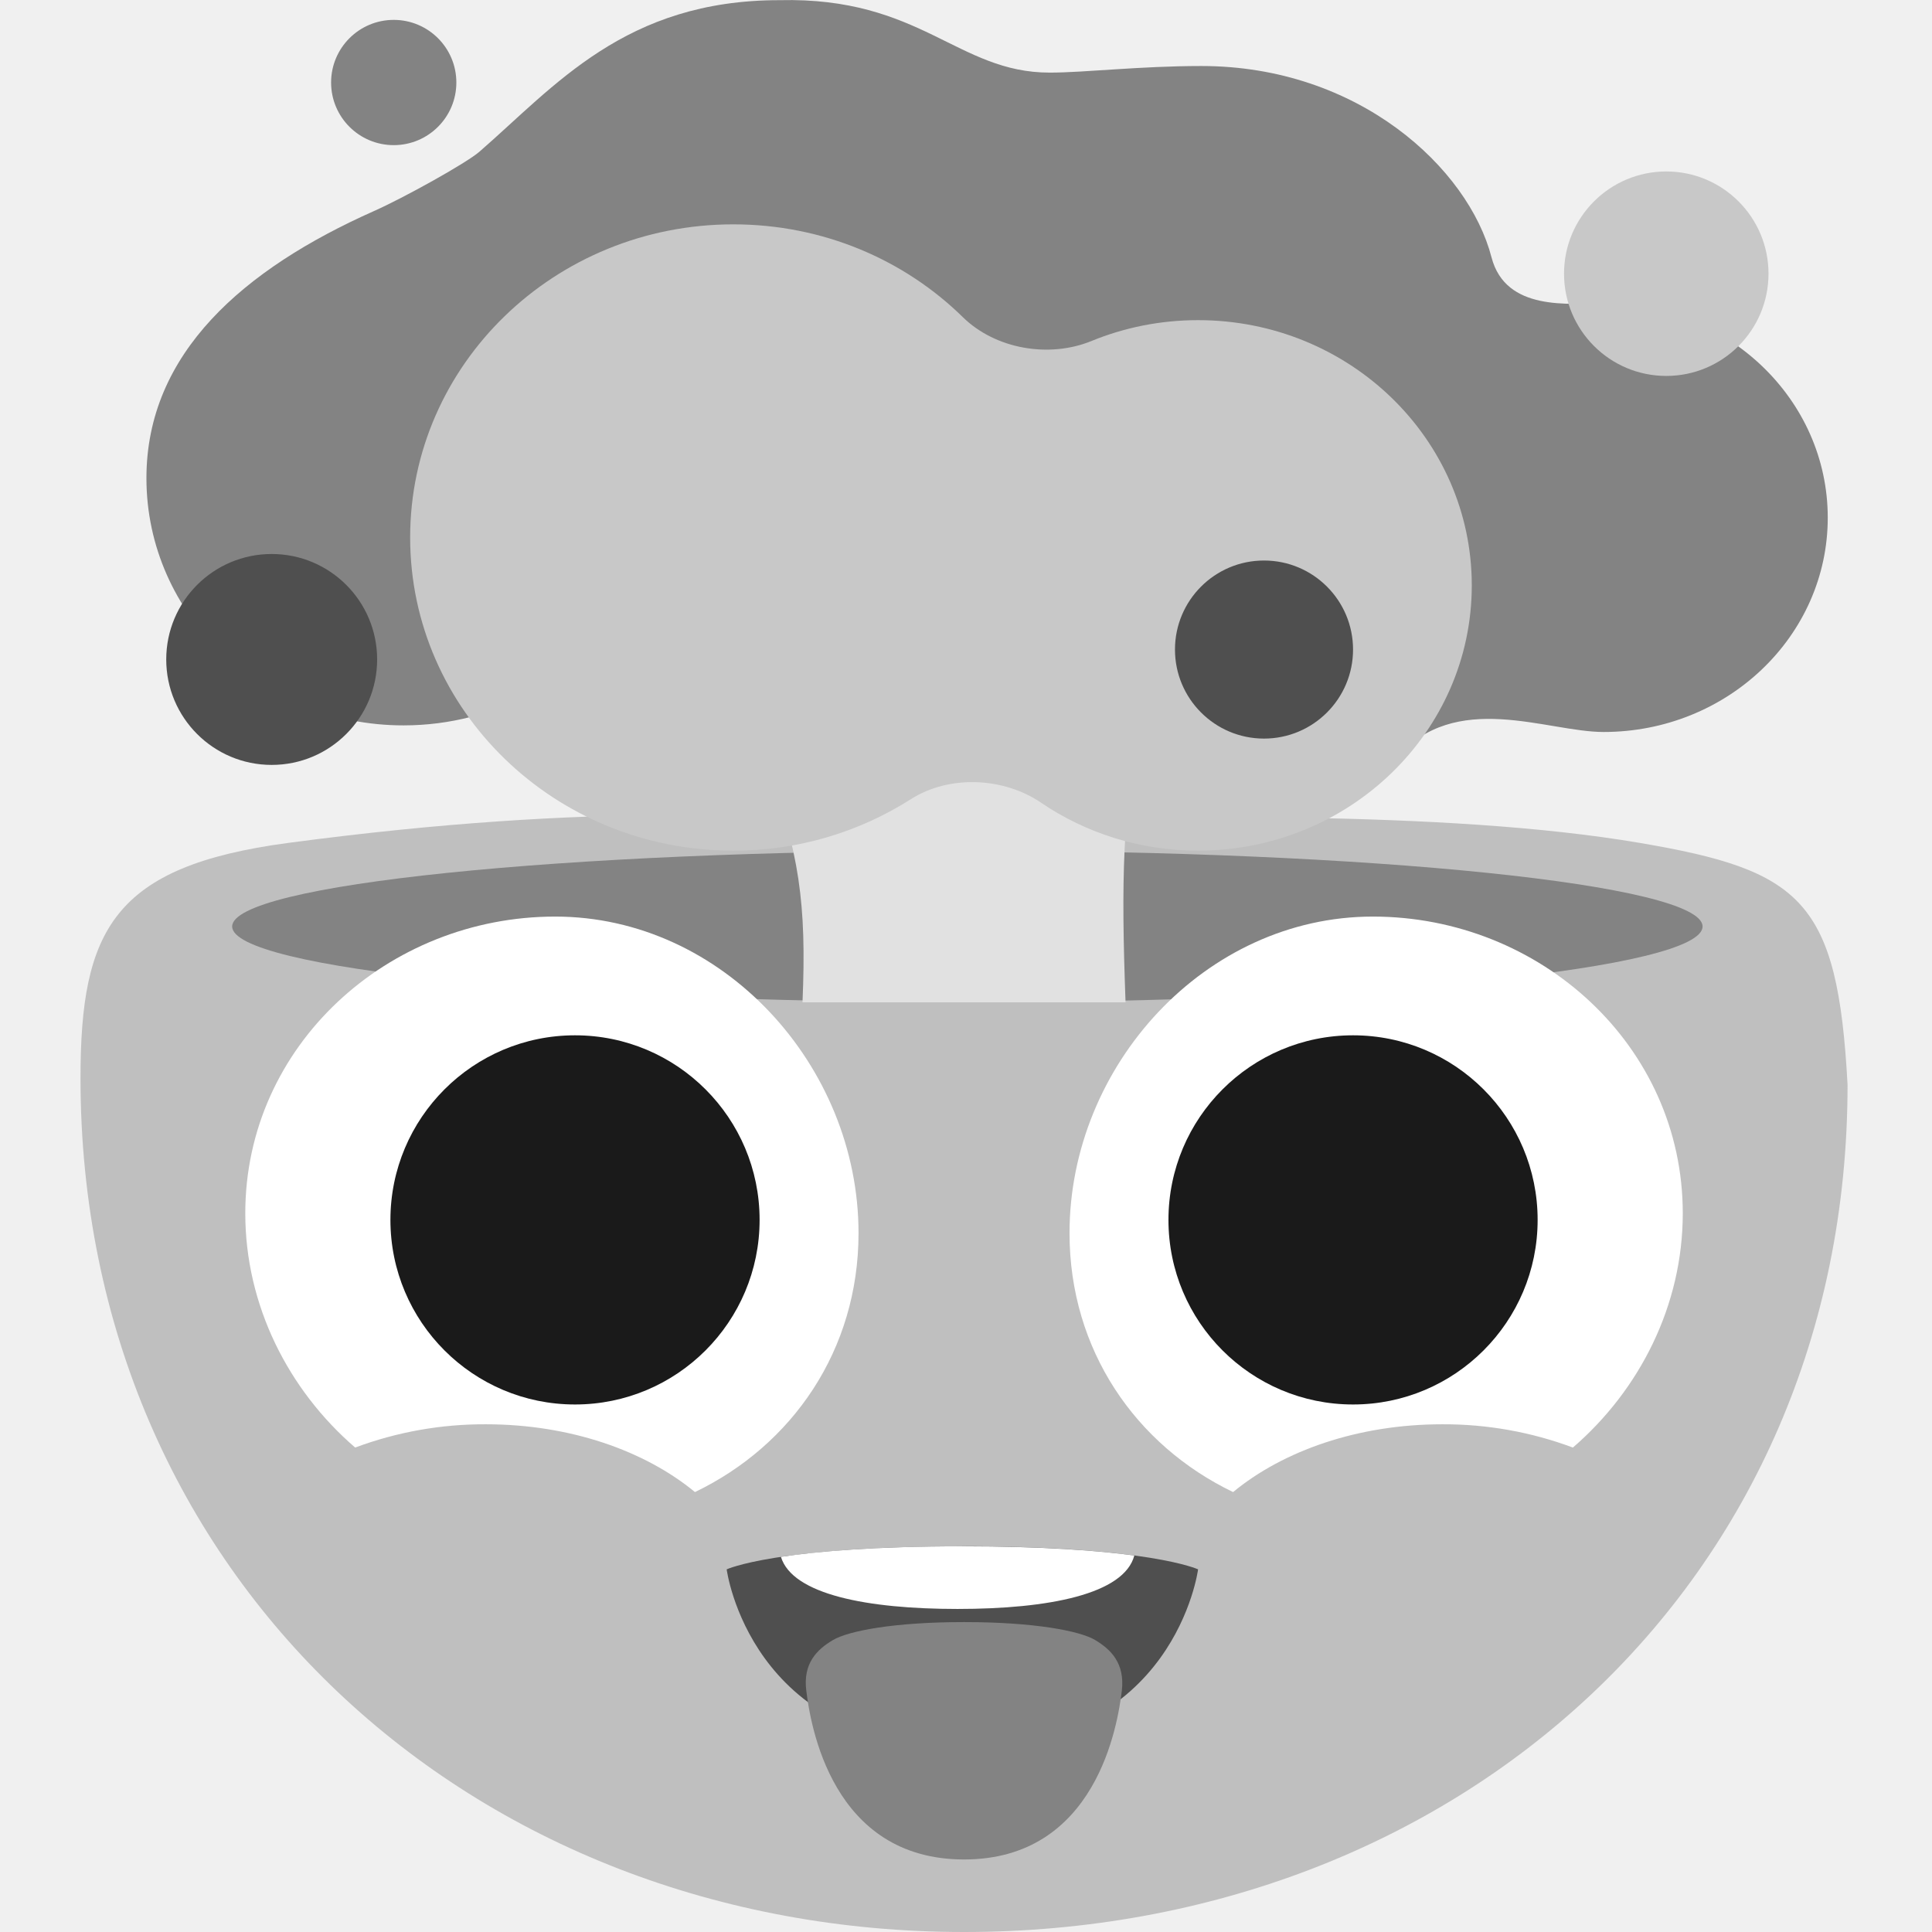
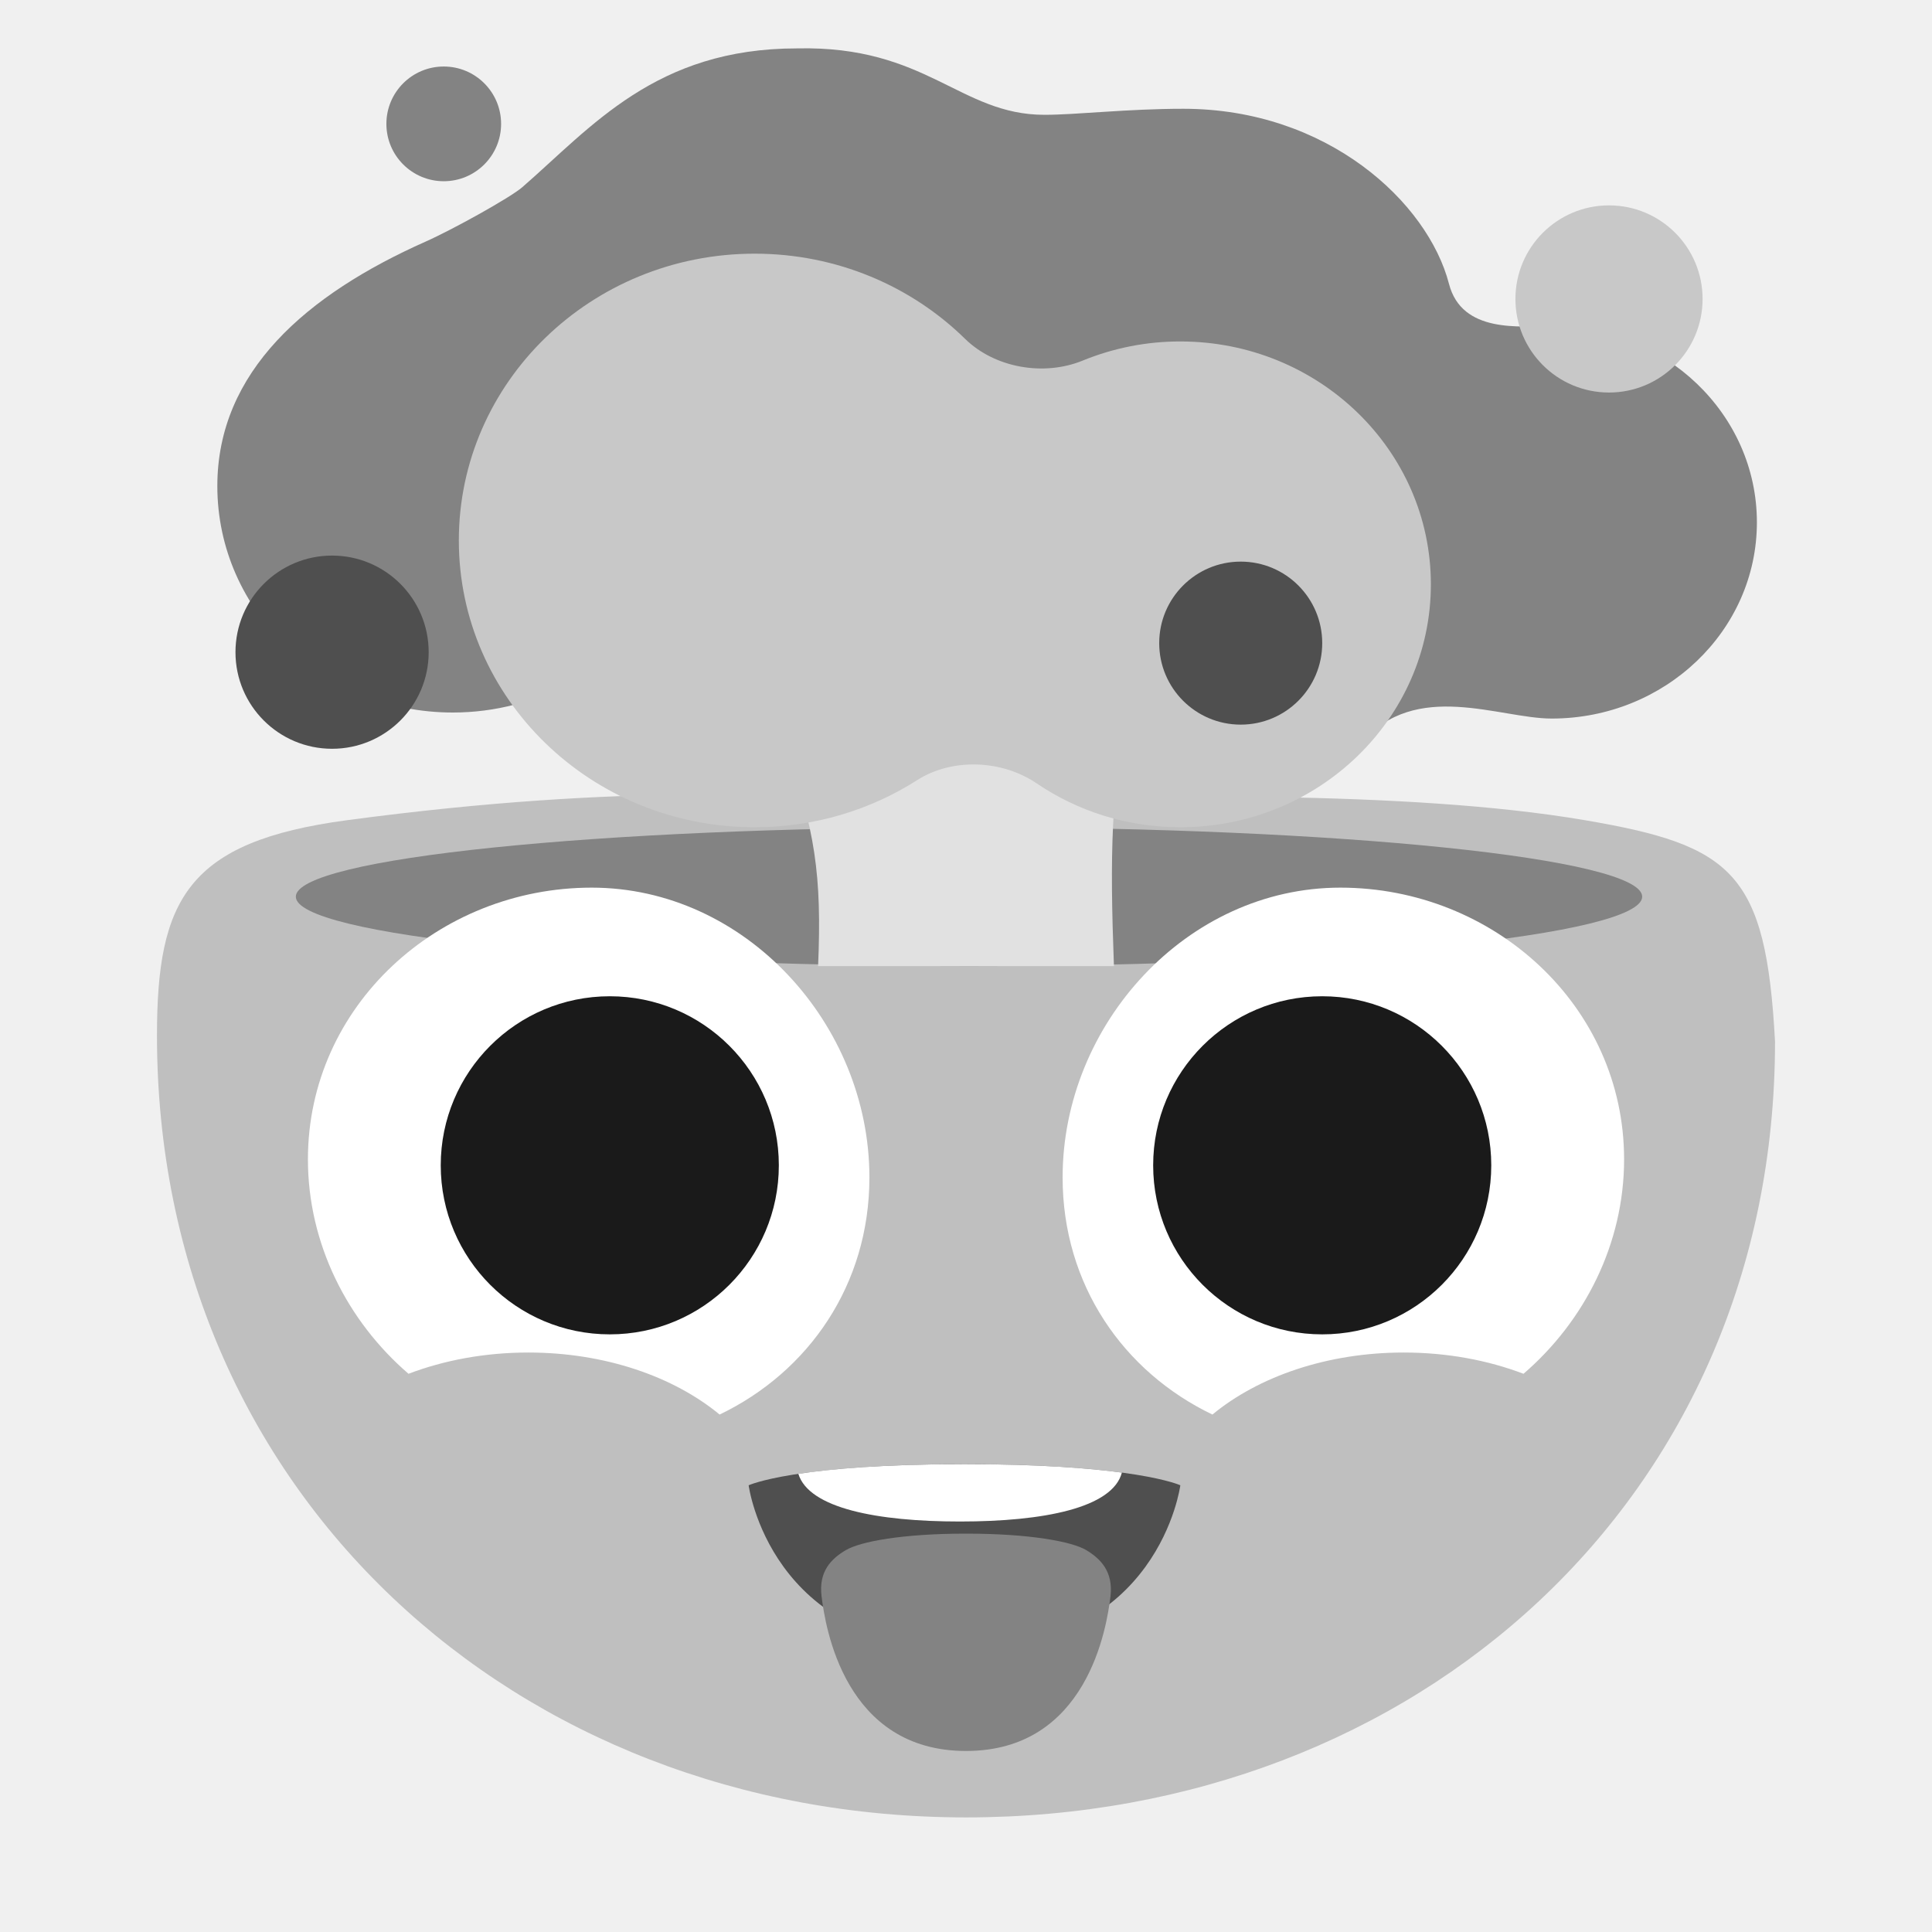
- <svg xmlns="http://www.w3.org/2000/svg" height="1em" style="flex:none;line-height:1" viewBox="0 0 24 24" width="1em">
-   <path d="M22.951 13.475C22.951 19.672 18.082 24 11.975 24 5.87 24 1 19.59 1 13.393c0-1.843.41-2.633 2.58-2.922 3.89-.518 5.942-.313 8.396-.313 2.453 0 5.942-.104 8.395.313 2.007.342 2.457.71 2.58 3.004z" fill="#BFBFBF" />
-   <path d="M11.955 19.209c-2.314 0-2.928.286-2.928.286s.287 2.212 2.928 2.212c2.642 0 2.928-2.212 2.928-2.212s-.614-.287-2.928-.287z" fill="#4F4F4F" />
-   <ellipse cx="12.017" cy="11.509" fill="#838383" rx="9.133" ry=".942" />
-   <path d="M9.969 12.451c.052-1.226-.04-1.867-.45-2.985 0 0 .777-.987 2.21-.987 1.434 0 2.458.25 2.458.25-.248 1.376-.26 2.206-.205 3.722H9.97z" fill="#E1E1E1" />
-   <path d="M8.633 18.535c1.207-.58 2.032-1.762 2.032-3.217 0-2.081-1.687-3.932-3.768-3.932-2.08 0-3.85 1.605-3.85 3.686 0 1.146.537 2.196 1.365 2.91a4.582 4.582 0 011.625-.289c1.04 0 1.972.327 2.596.842zM15.318 18.535c-1.207-.58-2.032-1.762-2.032-3.217 0-2.081 1.687-3.932 3.768-3.932 2.08 0 3.85 1.605 3.85 3.686 0 1.146-.537 2.196-1.365 2.91a4.582 4.582 0 00-1.625-.289c-1.04 0-1.972.327-2.596.842z" fill="#fff" />
-   <path d="M16.808 17.447a2.293 2.293 0 110-4.586 2.293 2.293 0 010 4.586zM7.143 17.447a2.293 2.293 0 100-4.586 2.293 2.293 0 000 4.586z" fill="#1A1A1A" />
-   <path d="M13.04.902c-1.149 0-1.597-.942-3.358-.9-1.916 0-2.785 1.064-3.727 1.883-.16.14-.942.574-1.31.737-1.612.717-2.826 1.761-2.826 3.318 0 1.696 1.43 3.071 3.194 3.071.29 0 .57-.037.838-.106.712.863 1.816 1.364 3.053 1.417 1.925.082 2.54-1.25 3.645-.697.758.38 1.133.697 2.334.697 1.402 0 2.053-.43 2.457-.901.738-.86 1.874-.328 2.58-.328 1.538 0 2.785-1.192 2.785-2.662s-1.246-2.662-2.784-2.662c-.422 0-1.217.104-1.393-.573C18.241 2.09 16.878.82 14.924.82c-.763 0-1.449.082-1.884.082z" fill="#838383" />
-   <circle cx="4.891" cy="1.025" fill="#838383" r=".778" />
-   <circle cx="20.699" cy="3.4" fill="#C8C8C8" r="1.27" />
-   <path d="M9.701 19.34c.45-.068 1.163-.131 2.254-.131 1 0 1.683.053 2.136.114-.127.48-1.062.664-2.197.664-1.122 0-2.05-.18-2.193-.647z" fill="#fff" />
-   <path d="M11.976 23.099c1.646 0 1.909-1.678 1.96-2.098.039-.34-.137-.511-.33-.627-.191-.116-.768-.224-1.63-.224-.862 0-1.435.108-1.63.224-.196.116-.373.288-.33.627.051.42.314 2.098 1.96 2.098z" fill="#838383" />
-   <path d="M12.934 9.972c-.47-.319-1.143-.348-1.621-.043a4.086 4.086 0 01-2.204.638c-2.217 0-4.014-1.742-4.014-3.89 0-2.149 1.797-3.89 4.014-3.89 1.116 0 2.126.44 2.853 1.154.406.397 1.072.51 1.597.295.407-.167.855-.259 1.324-.259 1.878 0 3.4 1.475 3.4 3.295 0 1.82-1.523 3.295-3.4 3.295-.725 0-1.397-.22-1.95-.595z" fill="#C8C8C8" />
-   <path d="M3.375 9.502a1.31 1.31 0 100-2.62 1.31 1.31 0 000 2.62zM15.702 9.175a1.106 1.106 0 100-2.212 1.106 1.106 0 000 2.212z" fill="#4F4F4F" />
+ <svg xmlns="http://www.w3.org/2000/svg" height="1em" style="flex:none;line-height:1" viewBox="0 0 320 320" width="1em">
+   <path d="M294 172.52c0 75.654-59.442 128.5-134 128.5-74.558 0-134-53.846-134-129.5 0-22.501 5-32.142 31.5-35.672 47.5-6.329 72.542-3.828 102.5-3.828 29.959-.001 72.556-1.271 102.5 3.828 24.5 4.171 30 8.671 31.5 36.672z" fill="#BFBFBF" />
+   <path d="M159.75 242.51c-28.25 0-35.75 3.5-35.75 3.5s3.5 27 35.75 27 35.75-27 35.75-27-7.5-3.5-35.75-3.5z" fill="#4F4F4F" />
+   <ellipse cx="160.499" cy="148.517" fill="#838383" rx="111.5" ry="11.5" />
+   <path d="M135.503 160.013c.633-14.972-.483-22.788-5.5-36.443 0 0 9.5-12.056 27-12.056s30 3.064 30 3.064c-3.028 16.793-3.182 26.921-2.5 45.435h-49z" fill="#E1E1E1" />
+   <path d="M119.191 234.294c14.742-7.076 24.811-21.51 24.811-39.273 0-25.406-20.595-48-46-48s-47 19.594-47 45c0 13.983 6.542 26.812 16.662 35.521 5.893-2.245 12.652-3.521 19.838-3.521 12.705 0 24.077 3.989 31.689 10.273zM200.813 234.294c-14.742-7.076-24.811-21.51-24.811-39.273 0-25.406 20.595-48 46-48s47 19.594 47 45c0 13.983-6.543 26.812-16.662 35.521-5.893-2.245-12.652-3.521-19.838-3.521-12.705 0-24.077 3.989-31.689 10.273z" fill="#fff" />
+   <path d="M219 221.012c-15.464 0-28-12.536-28-28s12.536-28 28-28 28 12.536 28 28-12.536 28-28 28zM101 221.012c15.464 0 28-12.536 28-28s-12.536-28-28-28-28 12.536-28 28 12.536 28 28 28z" fill="#1A1A1A" />
+   <path d="M172.997 19.016c-14.027 0-19.5-11.5-41-11-23.394 0-34 13-45.5 23-1.958 1.702-11.5 7-16 9-19.683 8.748-34.5 21.5-34.5 40.5 0 20.711 17.461 37.5 39 37.5 3.537 0 6.963-.453 10.22-1.301 8.7 10.539 22.179 16.658 37.28 17.301 23.5 1 31-15.25 44.5-8.5 9.259 4.629 13.83 8.5 28.5 8.5 17.108 0 25.057-5.233 30-11 9-10.5 22.879-4 31.5-4 18.778 0 34-14.551 34-32.5 0-17.95-15.222-32.5-34-32.5-5.15 0-14.856 1.27-17-7-3.5-13.5-20.148-29-44-29-9.318 0-17.691 1-23 1z" fill="#838383" />
+   <circle cx="73.498" cy="20.517" fill="#838383" r="9.5" />
+   <circle cx="266.502" cy="49.516" fill="#C8C8C8" r="15.5" />
+   <path d="M132.232 244.111c5.483-.823 14.191-1.601 27.515-1.601 12.212 0 20.546.654 26.073 1.396-1.542 5.861-12.963 8.104-26.823 8.104-13.698 0-25.013-2.191-26.765-7.899z" fill="#fff" />
+   <path d="M160.006 290.016c20.099 0 23.305-20.488 23.927-25.61.478-4.146-1.675-6.244-4.02-7.659-2.345-1.414-9.379-2.731-19.907-2.731-10.527 0-17.514 1.317-19.906 2.731-2.393 1.415-4.546 3.513-4.02 7.659.622 5.122 3.828 25.61 23.926 25.61z" fill="#838383" />
+   <path d="M171.694 129.744c-5.721-3.89-13.954-4.248-19.786-.526-7.724 4.929-16.971 7.798-26.91 7.798-27.062 0-49-21.267-49-47.5 0-26.234 21.938-47.5 49-47.5 13.628 0 25.956 5.392 34.838 14.097 4.948 4.85 13.088 6.24 19.498 3.609a42.502 42.502 0 0116.164-3.166c22.92 0 41.5 18.012 41.5 40.23 0 22.218-18.58 40.23-41.5 40.23-8.856 0-17.065-2.69-23.804-7.272z" fill="#C8C8C8" />
+   <path d="M55.002 124.021c8.837 0 16-7.164 16-16 0-8.837-7.163-16-16-16s-16 7.163-16 16c0 8.836 7.163 16 16 16zM205.502 120.021c7.456 0 13.5-6.045 13.5-13.5 0-7.456-6.044-13.5-13.5-13.5s-13.5 6.044-13.5 13.5c0 7.455 6.044 13.5 13.5 13.5z" fill="#4F4F4F" />
</svg>
